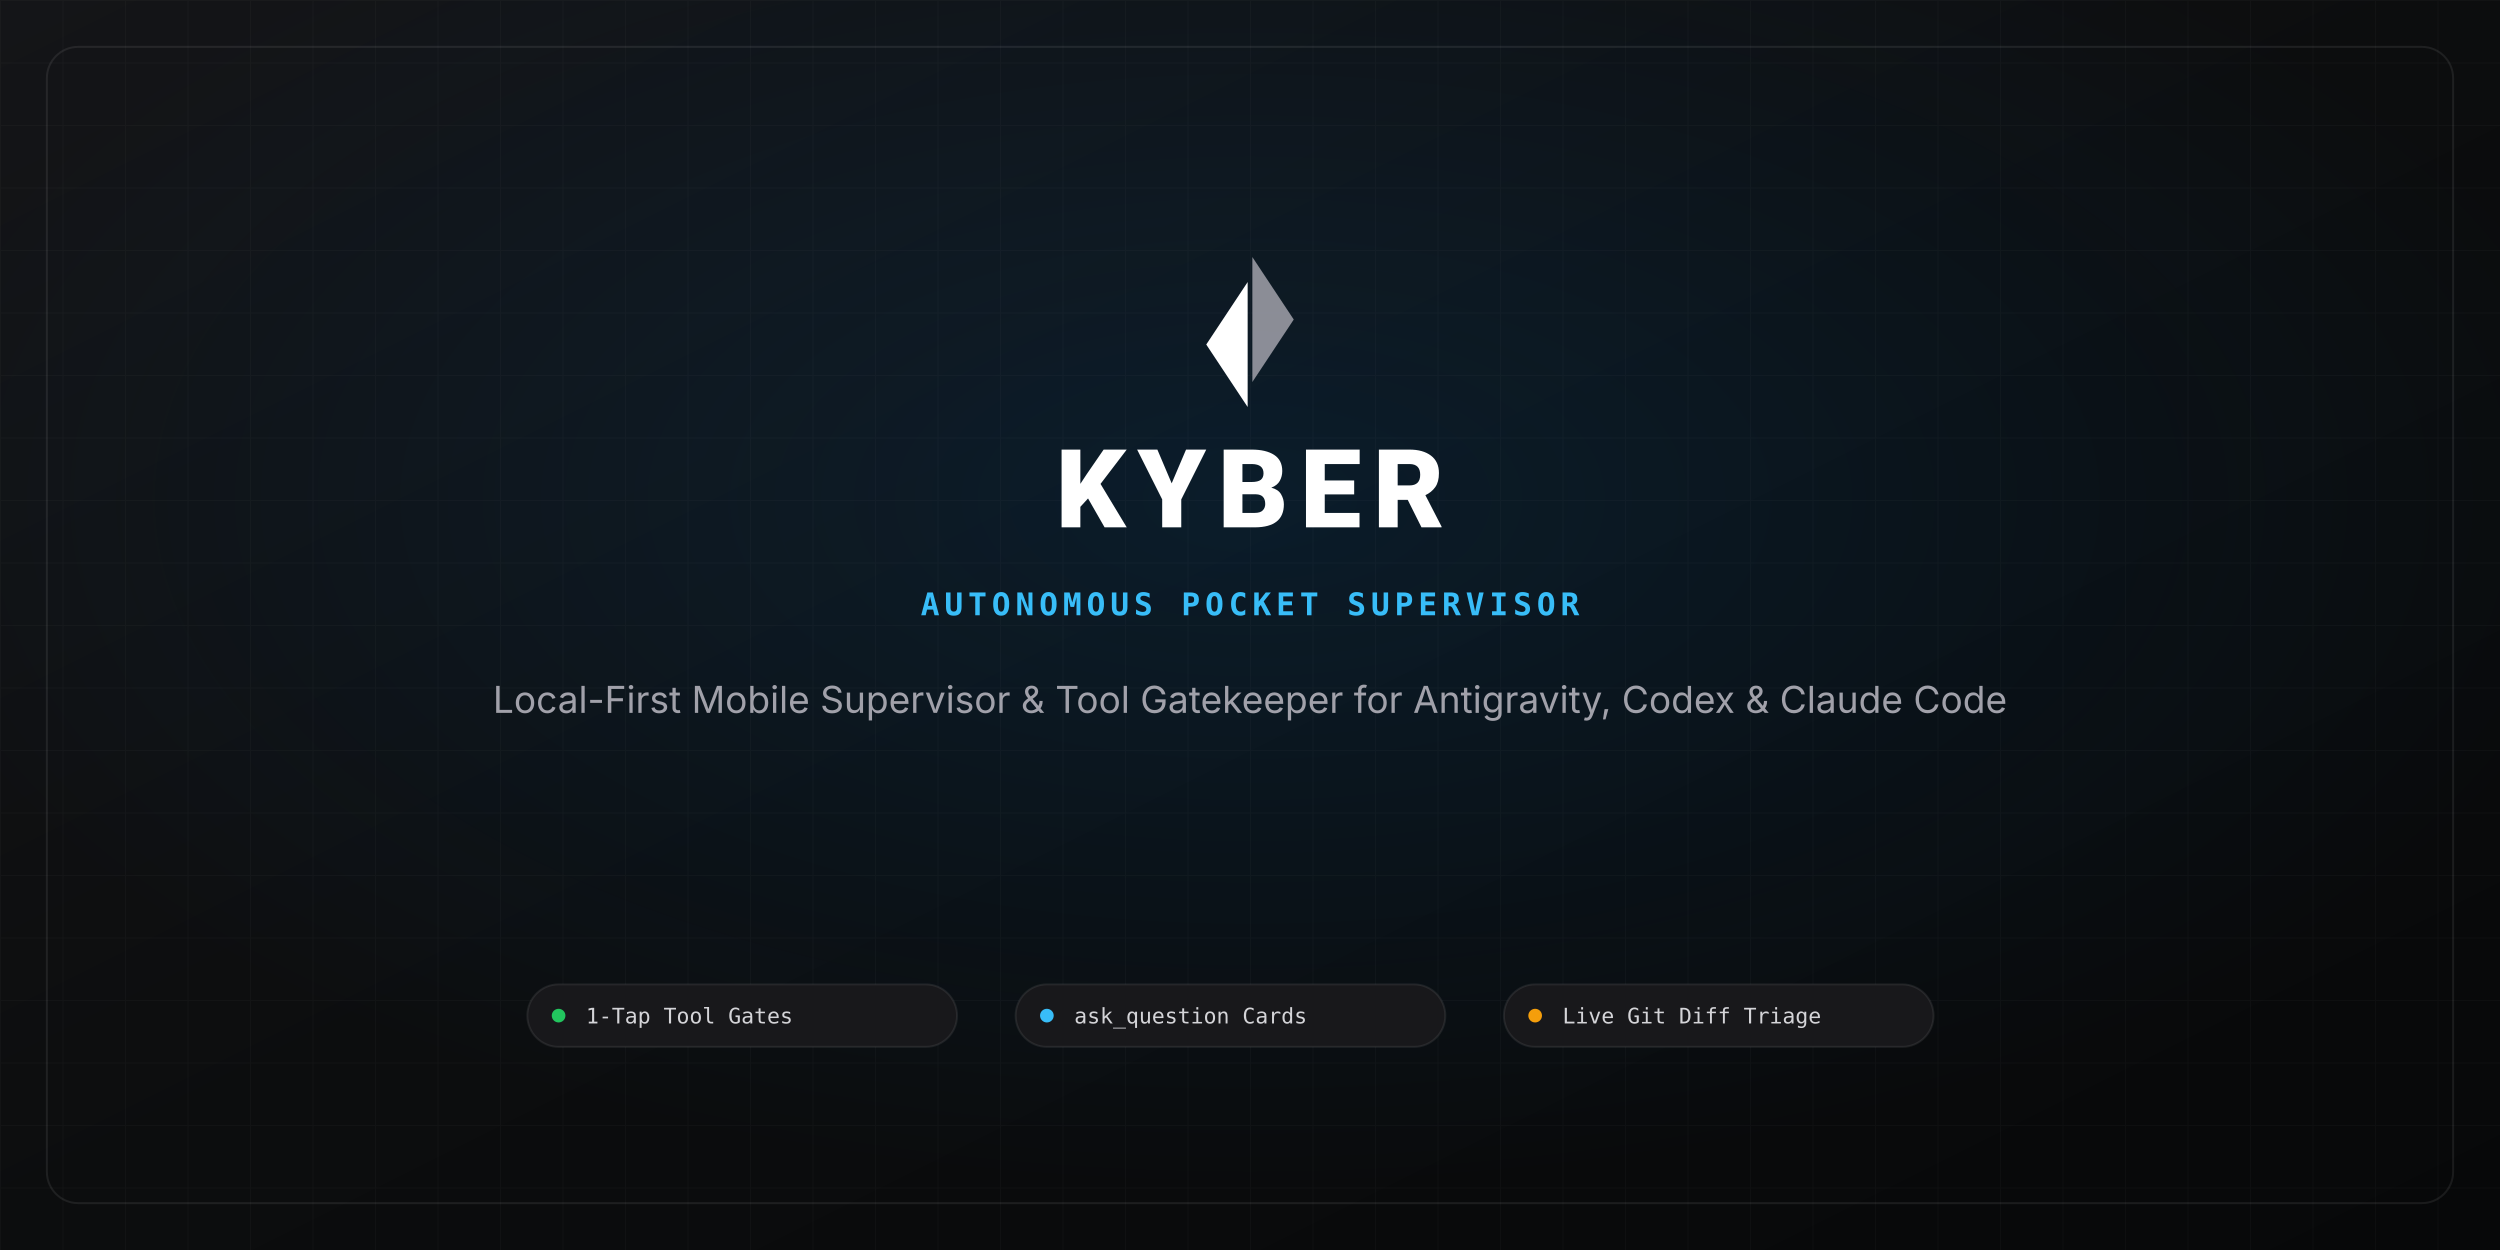
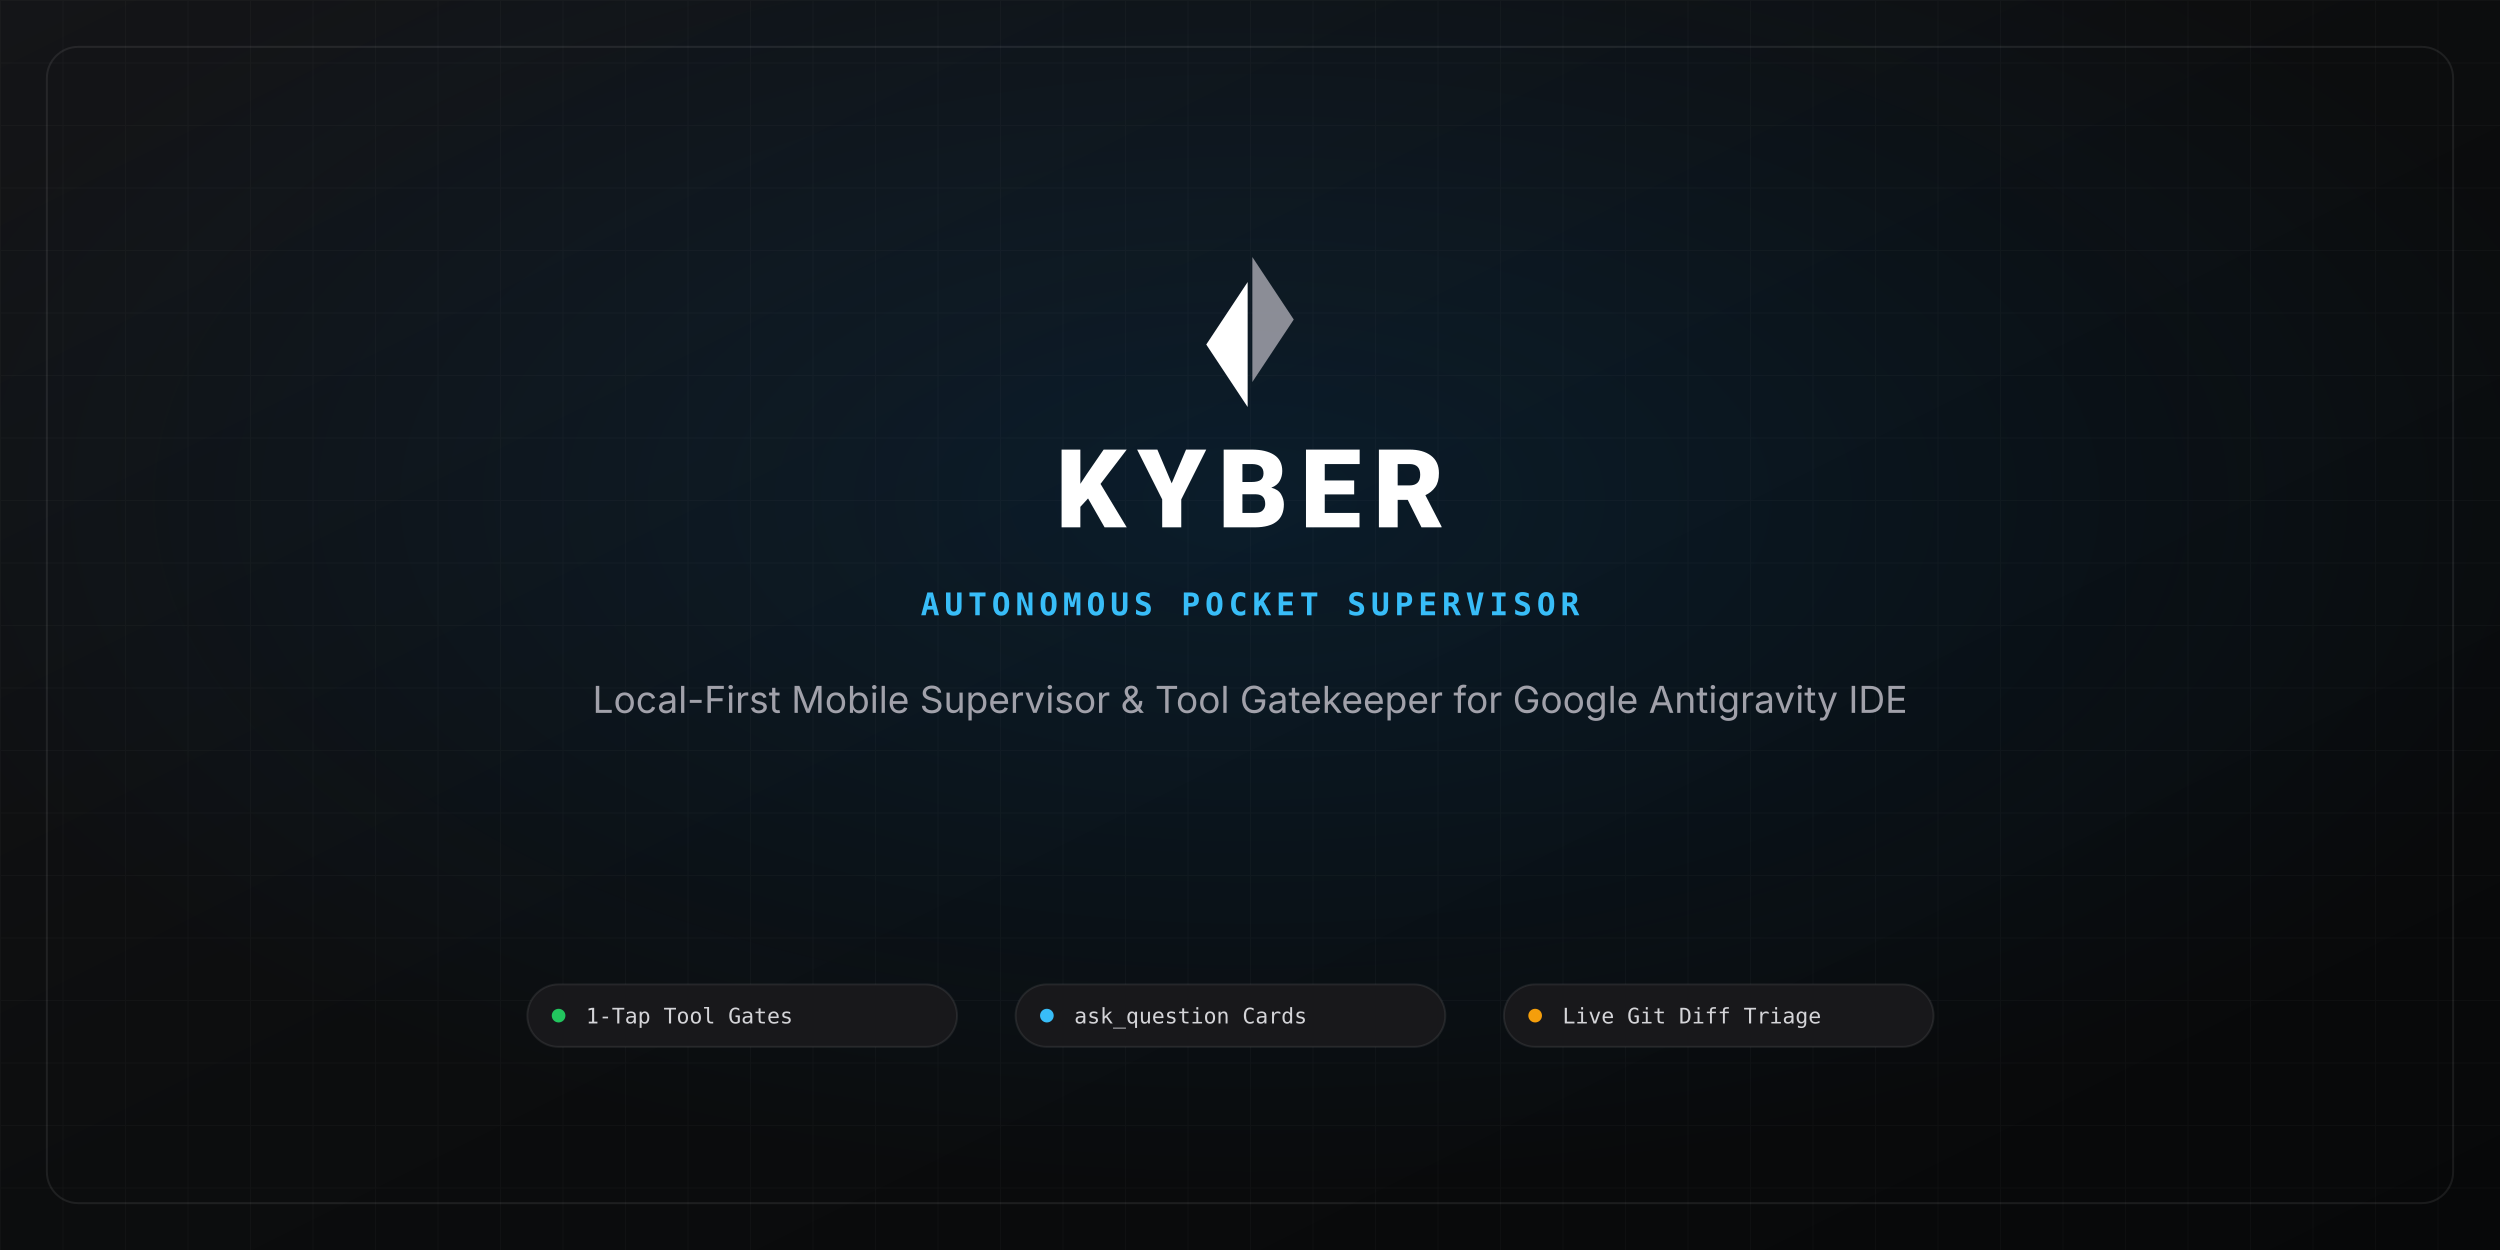
<svg xmlns="http://www.w3.org/2000/svg" viewBox="0 0 1280 640" width="1280" height="640" fill="none">
  <defs>
    <linearGradient id="bgGlow" x1="0%" y1="0%" x2="100%" y2="100%">
      <stop offset="0%" stop-color="#141518" />
      <stop offset="50%" stop-color="#0c0d0e" />
      <stop offset="100%" stop-color="#070809" />
    </linearGradient>
    <radialGradient id="centerGlow" cx="50%" cy="40%" r="55%">
      <stop offset="0%" stop-color="#0078d4" stop-opacity="0.14" />
      <stop offset="100%" stop-color="#0078d4" stop-opacity="0" />
    </radialGradient>
    <pattern id="grid" width="32" height="32" patternUnits="userSpaceOnUse">
      <path d="M 32 0 L 0 0 0 32" fill="none" stroke="rgba(255,255,255,0.025)" stroke-width="1" />
    </pattern>
  </defs>
  <rect width="1280" height="640" fill="url(#bgGlow)" />
  <rect width="1280" height="640" fill="url(#centerGlow)" />
  <rect width="1280" height="640" fill="url(#grid)" />
  <rect x="24" y="24" width="1232" height="592" rx="16" stroke="rgba(255,255,255,0.08)" stroke-width="1" fill="none" />
  <g transform="translate(640, 240)">
    <g transform="translate(-40, -110) scale(0.8)">
      <polygon points="48.5,18 22,58 48.5,98" fill="#ffffff" />
      <polygon points="51.5,2 78,42 51.5,82" fill="#a1a1aa" opacity="0.85" />
    </g>
    <text y="30" text-anchor="middle" font-family="-apple-system, BlinkMacSystemFont, 'Segoe UI', Roboto, 'Inter', sans-serif" font-size="56" font-weight="800" letter-spacing="6" fill="#ffffff">KYBER</text>
    <text y="75" text-anchor="middle" font-family="'Geist Mono', Consolas, monospace" font-size="16" font-weight="600" letter-spacing="2.5" fill="#38bdf8">AUTONOMOUS POCKET SUPERVISOR</text>
-     <text y="125" text-anchor="middle" font-family="-apple-system, BlinkMacSystemFont, 'Inter', sans-serif" font-size="19" font-weight="400" fill="#a1a1aa">Local-First Mobile Supervisor &amp; Tool Gatekeeper for Antigravity, Codex &amp; Claude Code</text>
+     <text y="125" text-anchor="middle" font-family="-apple-system, BlinkMacSystemFont, 'Inter', sans-serif" font-size="19" font-weight="400" fill="#a1a1aa">Local-First Mobile Supervisor &amp; Tool Gatekeeper for Google Antigravity IDE</text>
  </g>
  <g transform="translate(640, 520)">
    <g transform="translate(-360, 0)">
      <rect x="-10" y="-16" width="220" height="32" rx="16" fill="#18181b" stroke="rgba(255,255,255,0.08)" />
      <circle cx="6" cy="0" r="3.5" fill="#22c55e" />
      <text x="20" y="4" font-family="'Geist Mono', monospace" font-size="11" font-weight="500" fill="#d4d4d8">1-Tap Tool Gates</text>
    </g>
    <g transform="translate(-110, 0)">
      <rect x="-10" y="-16" width="220" height="32" rx="16" fill="#18181b" stroke="rgba(255,255,255,0.08)" />
      <circle cx="6" cy="0" r="3.5" fill="#38bdf8" />
      <text x="20" y="4" font-family="'Geist Mono', monospace" font-size="11" font-weight="500" fill="#d4d4d8">ask_question Cards</text>
    </g>
    <g transform="translate(140, 0)">
      <rect x="-10" y="-16" width="220" height="32" rx="16" fill="#18181b" stroke="rgba(255,255,255,0.08)" />
      <circle cx="6" cy="0" r="3.5" fill="#f59e0b" />
      <text x="20" y="4" font-family="'Geist Mono', monospace" font-size="11" font-weight="500" fill="#d4d4d8">Live Git Diff Triage</text>
    </g>
  </g>
</svg>
